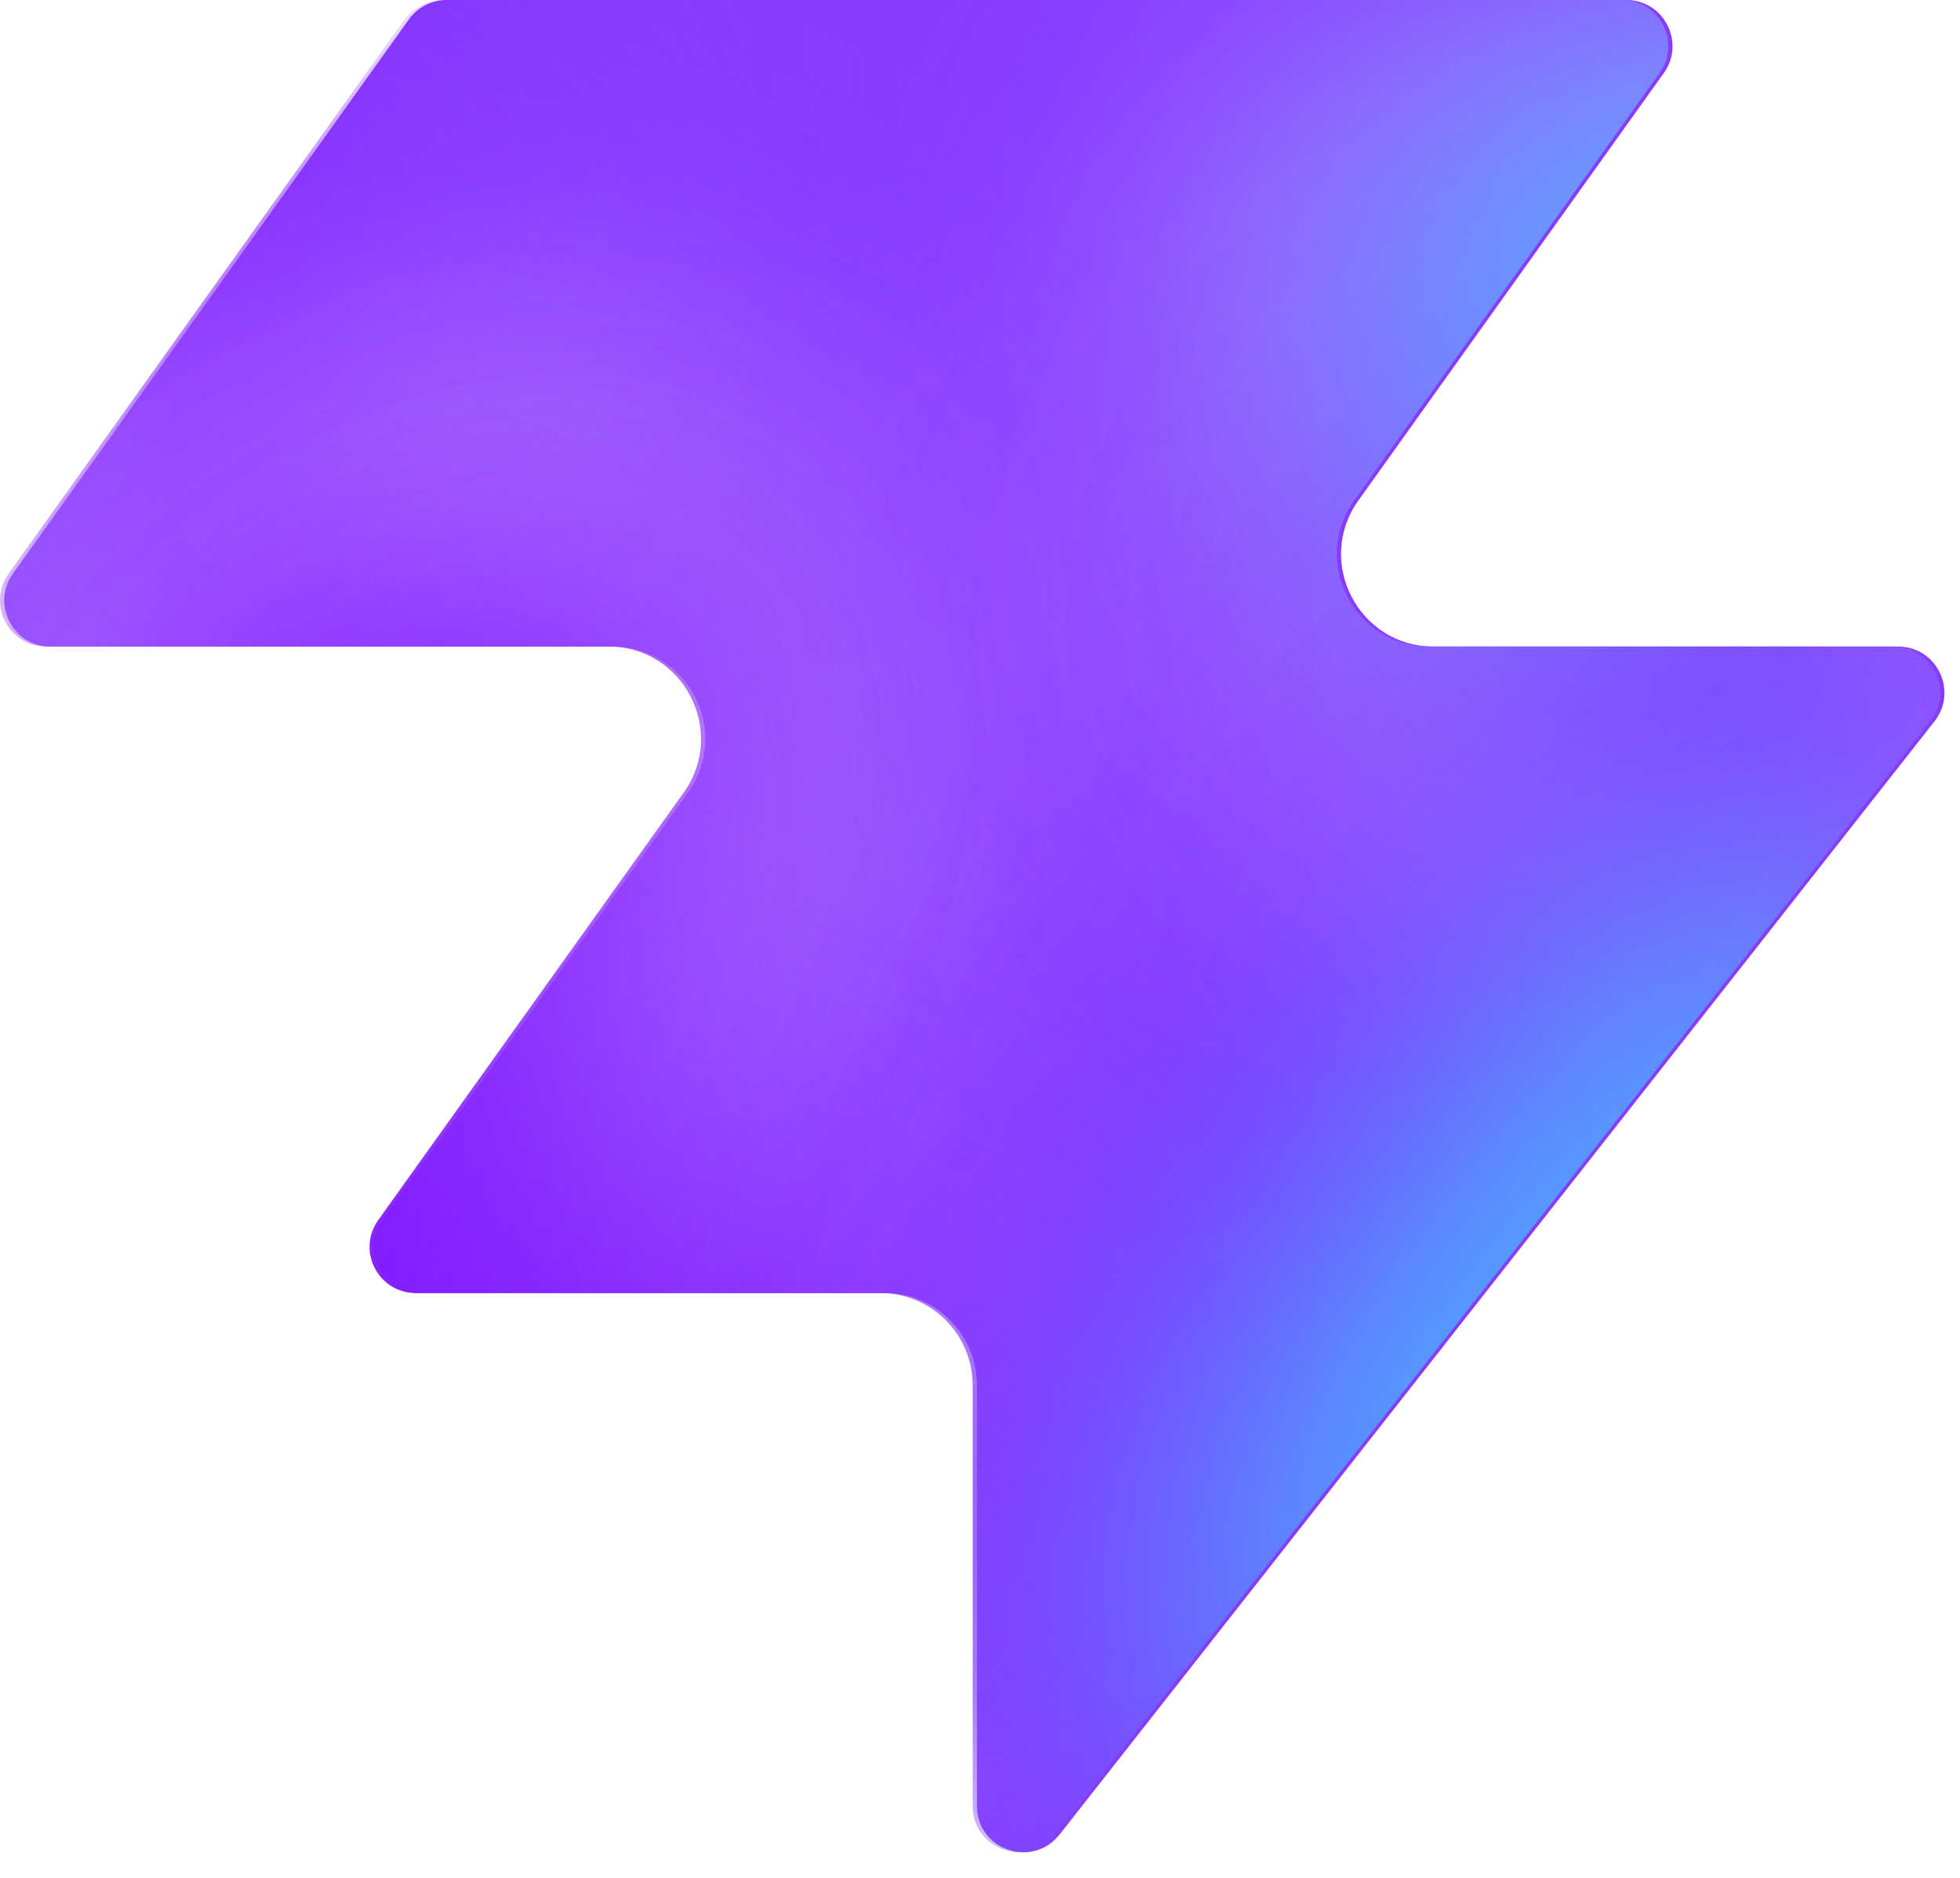
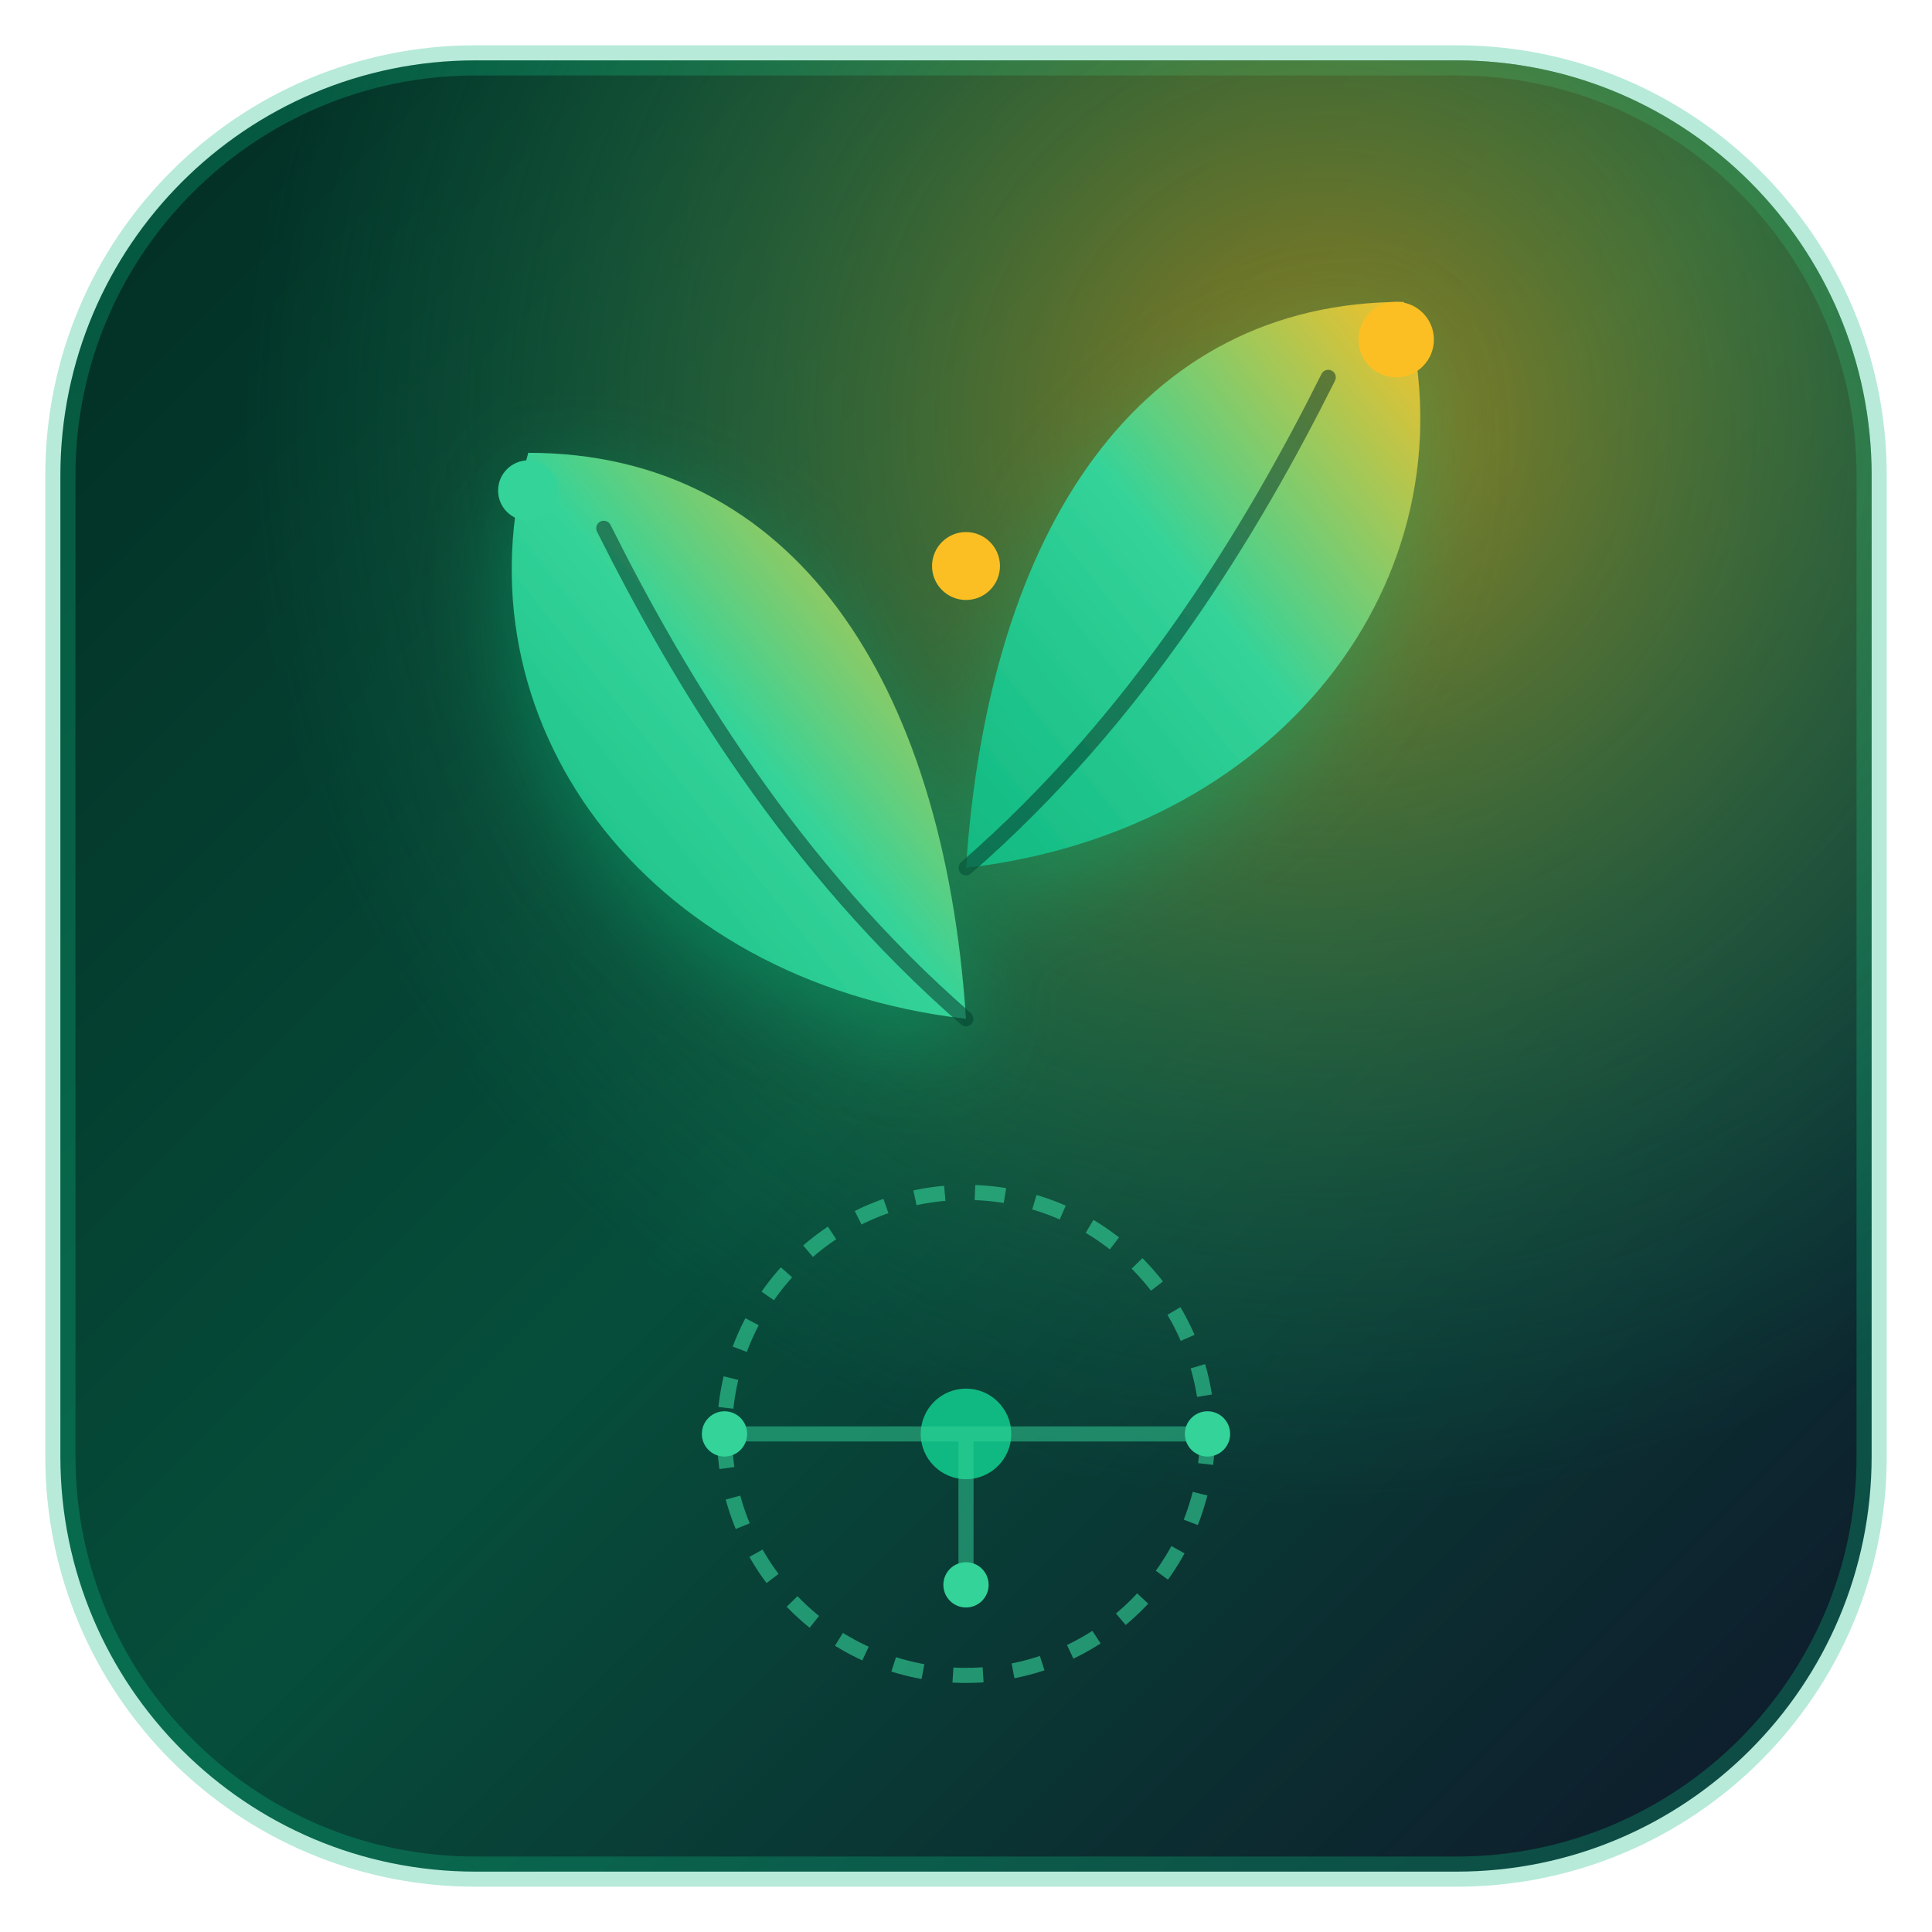
- <svg xmlns="http://www.w3.org/2000/svg" width="48" height="46" fill="none" viewBox="0 0 48 46">
-   <path fill="#863bff" d="M25.946 44.938c-.664.845-2.021.375-2.021-.698V33.937a2.26 2.26 0 0 0-2.262-2.262H10.287c-.92 0-1.456-1.04-.92-1.788l7.48-10.471c1.07-1.497 0-3.578-1.842-3.578H1.237c-.92 0-1.456-1.04-.92-1.788L10.013.474c.214-.297.556-.474.92-.474h28.894c.92 0 1.456 1.04.92 1.788l-7.48 10.471c-1.07 1.498 0 3.579 1.842 3.579h11.377c.943 0 1.473 1.088.89 1.83L25.947 44.94z" style="fill:#863bff;fill:color(display-p3 .525 .23 1);fill-opacity:1" />
-   <mask id="a" width="48" height="46" x="0" y="0" maskUnits="userSpaceOnUse" style="mask-type:alpha">
-     <path fill="#000" d="M25.842 44.938c-.664.844-2.021.375-2.021-.698V33.937a2.26 2.26 0 0 0-2.262-2.262H10.183c-.92 0-1.456-1.04-.92-1.788l7.48-10.471c1.07-1.498 0-3.579-1.842-3.579H1.133c-.92 0-1.456-1.04-.92-1.787L9.91.473c.214-.297.556-.474.92-.474h28.894c.92 0 1.456 1.04.92 1.788l-7.48 10.471c-1.07 1.498 0 3.578 1.842 3.578h11.377c.943 0 1.473 1.088.89 1.832L25.843 44.94z" style="fill:#000;fill-opacity:1" />
-   </mask>
-   <g mask="url(#a)">
-     <g filter="url(#b)">
-       <ellipse cx="5.508" cy="14.704" fill="#ede6ff" rx="5.508" ry="14.704" style="fill:#ede6ff;fill:color(display-p3 .927 .903 1);fill-opacity:1" transform="matrix(.00324 1 1 -.00324 -4.47 31.516)" />
-     </g>
-     <g filter="url(#c)">
-       <ellipse cx="10.399" cy="29.851" fill="#ede6ff" rx="10.399" ry="29.851" style="fill:#ede6ff;fill:color(display-p3 .927 .903 1);fill-opacity:1" transform="matrix(.00324 1 1 -.00324 -39.328 7.883)" />
-     </g>
-     <g filter="url(#d)">
-       <ellipse cx="5.508" cy="30.487" fill="#7e14ff" rx="5.508" ry="30.487" style="fill:#7e14ff;fill:color(display-p3 .492 .077 1);fill-opacity:1" transform="rotate(89.814 -25.913 -14.639)scale(1 -1)" />
-     </g>
-     <g filter="url(#e)">
-       <ellipse cx="5.508" cy="30.599" fill="#7e14ff" rx="5.508" ry="30.599" style="fill:#7e14ff;fill:color(display-p3 .492 .077 1);fill-opacity:1" transform="rotate(89.814 -32.644 -3.334)scale(1 -1)" />
-     </g>
-     <g filter="url(#f)">
-       <ellipse cx="5.508" cy="30.599" fill="#7e14ff" rx="5.508" ry="30.599" style="fill:#7e14ff;fill:color(display-p3 .492 .077 1);fill-opacity:1" transform="matrix(.00324 1 1 -.00324 -34.34 30.47)" />
-     </g>
-     <g filter="url(#g)">
-       <ellipse cx="14.072" cy="22.078" fill="#ede6ff" rx="14.072" ry="22.078" style="fill:#ede6ff;fill:color(display-p3 .927 .903 1);fill-opacity:1" transform="rotate(93.35 24.506 48.493)scale(-1 1)" />
-     </g>
-     <g filter="url(#h)">
-       <ellipse cx="3.47" cy="21.501" fill="#7e14ff" rx="3.47" ry="21.501" style="fill:#7e14ff;fill:color(display-p3 .492 .077 1);fill-opacity:1" transform="rotate(89.009 28.708 47.59)scale(-1 1)" />
-     </g>
-     <g filter="url(#i)">
-       <ellipse cx="3.47" cy="21.501" fill="#7e14ff" rx="3.47" ry="21.501" style="fill:#7e14ff;fill:color(display-p3 .492 .077 1);fill-opacity:1" transform="rotate(89.009 28.708 47.59)scale(-1 1)" />
-     </g>
-     <g filter="url(#j)">
-       <ellipse cx=".387" cy="8.972" fill="#7e14ff" rx="4.407" ry="29.108" style="fill:#7e14ff;fill:color(display-p3 .492 .077 1);fill-opacity:1" transform="rotate(39.51 .387 8.972)" />
-     </g>
-     <g filter="url(#k)">
-       <ellipse cx="47.523" cy="-6.092" fill="#7e14ff" rx="4.407" ry="29.108" style="fill:#7e14ff;fill:color(display-p3 .492 .077 1);fill-opacity:1" transform="rotate(37.892 47.523 -6.092)" />
-     </g>
-     <g filter="url(#l)">
-       <ellipse cx="41.412" cy="6.333" fill="#47bfff" rx="5.971" ry="9.665" style="fill:#47bfff;fill:color(display-p3 .28 .748 1);fill-opacity:1" transform="rotate(37.892 41.412 6.333)" />
-     </g>
-     <g filter="url(#m)">
-       <ellipse cx="-1.879" cy="38.332" fill="#7e14ff" rx="4.407" ry="29.108" style="fill:#7e14ff;fill:color(display-p3 .492 .077 1);fill-opacity:1" transform="rotate(37.892 -1.88 38.332)" />
-     </g>
-     <g filter="url(#n)">
-       <ellipse cx="-1.879" cy="38.332" fill="#7e14ff" rx="4.407" ry="29.108" style="fill:#7e14ff;fill:color(display-p3 .492 .077 1);fill-opacity:1" transform="rotate(37.892 -1.88 38.332)" />
-     </g>
-     <g filter="url(#o)">
-       <ellipse cx="35.651" cy="29.907" fill="#7e14ff" rx="4.407" ry="29.108" style="fill:#7e14ff;fill:color(display-p3 .492 .077 1);fill-opacity:1" transform="rotate(37.892 35.651 29.907)" />
-     </g>
-     <g filter="url(#p)">
-       <ellipse cx="38.418" cy="32.4" fill="#47bfff" rx="5.971" ry="15.297" style="fill:#47bfff;fill:color(display-p3 .28 .748 1);fill-opacity:1" transform="rotate(37.892 38.418 32.4)" />
-     </g>
-   </g>
+ <svg xmlns="http://www.w3.org/2000/svg" viewBox="0 0 512 512" fill="none">
  <defs>
-     <filter id="b" width="60.045" height="41.654" x="-19.77" y="16.149" color-interpolation-filters="sRGB" filterUnits="userSpaceOnUse">
-       <feFlood flood-opacity="0" result="BackgroundImageFix" />
-       <feBlend in="SourceGraphic" in2="BackgroundImageFix" result="shape" />
-       <feGaussianBlur result="effect1_foregroundBlur_2002_17158" stdDeviation="7.659" />
-     </filter>
-     <filter id="c" width="90.34" height="51.437" x="-54.613" y="-7.533" color-interpolation-filters="sRGB" filterUnits="userSpaceOnUse">
-       <feFlood flood-opacity="0" result="BackgroundImageFix" />
-       <feBlend in="SourceGraphic" in2="BackgroundImageFix" result="shape" />
-       <feGaussianBlur result="effect1_foregroundBlur_2002_17158" stdDeviation="7.659" />
-     </filter>
-     <filter id="d" width="79.355" height="29.4" x="-49.64" y="2.03" color-interpolation-filters="sRGB" filterUnits="userSpaceOnUse">
-       <feFlood flood-opacity="0" result="BackgroundImageFix" />
-       <feBlend in="SourceGraphic" in2="BackgroundImageFix" result="shape" />
-       <feGaussianBlur result="effect1_foregroundBlur_2002_17158" stdDeviation="4.596" />
-     </filter>
-     <filter id="e" width="79.579" height="29.4" x="-45.045" y="20.029" color-interpolation-filters="sRGB" filterUnits="userSpaceOnUse">
-       <feFlood flood-opacity="0" result="BackgroundImageFix" />
-       <feBlend in="SourceGraphic" in2="BackgroundImageFix" result="shape" />
-       <feGaussianBlur result="effect1_foregroundBlur_2002_17158" stdDeviation="4.596" />
-     </filter>
-     <filter id="f" width="79.579" height="29.4" x="-43.513" y="21.178" color-interpolation-filters="sRGB" filterUnits="userSpaceOnUse">
-       <feFlood flood-opacity="0" result="BackgroundImageFix" />
-       <feBlend in="SourceGraphic" in2="BackgroundImageFix" result="shape" />
-       <feGaussianBlur result="effect1_foregroundBlur_2002_17158" stdDeviation="4.596" />
-     </filter>
-     <filter id="g" width="74.749" height="58.852" x="15.756" y="-17.901" color-interpolation-filters="sRGB" filterUnits="userSpaceOnUse">
-       <feFlood flood-opacity="0" result="BackgroundImageFix" />
-       <feBlend in="SourceGraphic" in2="BackgroundImageFix" result="shape" />
-       <feGaussianBlur result="effect1_foregroundBlur_2002_17158" stdDeviation="7.659" />
-     </filter>
-     <filter id="h" width="61.377" height="25.362" x="23.548" y="2.284" color-interpolation-filters="sRGB" filterUnits="userSpaceOnUse">
-       <feFlood flood-opacity="0" result="BackgroundImageFix" />
-       <feBlend in="SourceGraphic" in2="BackgroundImageFix" result="shape" />
-       <feGaussianBlur result="effect1_foregroundBlur_2002_17158" stdDeviation="4.596" />
-     </filter>
-     <filter id="i" width="61.377" height="25.362" x="23.548" y="2.284" color-interpolation-filters="sRGB" filterUnits="userSpaceOnUse">
-       <feFlood flood-opacity="0" result="BackgroundImageFix" />
-       <feBlend in="SourceGraphic" in2="BackgroundImageFix" result="shape" />
-       <feGaussianBlur result="effect1_foregroundBlur_2002_17158" stdDeviation="4.596" />
-     </filter>
-     <filter id="j" width="56.045" height="63.649" x="-27.636" y="-22.853" color-interpolation-filters="sRGB" filterUnits="userSpaceOnUse">
-       <feFlood flood-opacity="0" result="BackgroundImageFix" />
-       <feBlend in="SourceGraphic" in2="BackgroundImageFix" result="shape" />
-       <feGaussianBlur result="effect1_foregroundBlur_2002_17158" stdDeviation="4.596" />
-     </filter>
-     <filter id="k" width="54.814" height="64.646" x="20.116" y="-38.415" color-interpolation-filters="sRGB" filterUnits="userSpaceOnUse">
-       <feFlood flood-opacity="0" result="BackgroundImageFix" />
-       <feBlend in="SourceGraphic" in2="BackgroundImageFix" result="shape" />
-       <feGaussianBlur result="effect1_foregroundBlur_2002_17158" stdDeviation="4.596" />
-     </filter>
-     <filter id="l" width="33.541" height="35.313" x="24.641" y="-11.323" color-interpolation-filters="sRGB" filterUnits="userSpaceOnUse">
-       <feFlood flood-opacity="0" result="BackgroundImageFix" />
-       <feBlend in="SourceGraphic" in2="BackgroundImageFix" result="shape" />
-       <feGaussianBlur result="effect1_foregroundBlur_2002_17158" stdDeviation="4.596" />
-     </filter>
-     <filter id="m" width="54.814" height="64.646" x="-29.286" y="6.009" color-interpolation-filters="sRGB" filterUnits="userSpaceOnUse">
-       <feFlood flood-opacity="0" result="BackgroundImageFix" />
-       <feBlend in="SourceGraphic" in2="BackgroundImageFix" result="shape" />
-       <feGaussianBlur result="effect1_foregroundBlur_2002_17158" stdDeviation="4.596" />
-     </filter>
-     <filter id="n" width="54.814" height="64.646" x="-29.286" y="6.009" color-interpolation-filters="sRGB" filterUnits="userSpaceOnUse">
-       <feFlood flood-opacity="0" result="BackgroundImageFix" />
-       <feBlend in="SourceGraphic" in2="BackgroundImageFix" result="shape" />
-       <feGaussianBlur result="effect1_foregroundBlur_2002_17158" stdDeviation="4.596" />
-     </filter>
-     <filter id="o" width="54.814" height="64.646" x="8.244" y="-2.416" color-interpolation-filters="sRGB" filterUnits="userSpaceOnUse">
-       <feFlood flood-opacity="0" result="BackgroundImageFix" />
-       <feBlend in="SourceGraphic" in2="BackgroundImageFix" result="shape" />
-       <feGaussianBlur result="effect1_foregroundBlur_2002_17158" stdDeviation="4.596" />
-     </filter>
-     <filter id="p" width="39.409" height="43.623" x="18.713" y="10.588" color-interpolation-filters="sRGB" filterUnits="userSpaceOnUse">
-       <feFlood flood-opacity="0" result="BackgroundImageFix" />
-       <feBlend in="SourceGraphic" in2="BackgroundImageFix" result="shape" />
-       <feGaussianBlur result="effect1_foregroundBlur_2002_17158" stdDeviation="4.596" />
+     <linearGradient id="bgGrad" x1="0%" y1="0%" x2="100%" y2="100%">
+       <stop offset="0%" stop-color="#022c22" />
+       <stop offset="50%" stop-color="#064e3b" />
+       <stop offset="100%" stop-color="#0f172a" />
+     </linearGradient>
+     <linearGradient id="sproutGrad" x1="0%" y1="100%" x2="100%" y2="0%">
+       <stop offset="0%" stop-color="#10b981" />
+       <stop offset="50%" stop-color="#34d399" />
+       <stop offset="100%" stop-color="#fbbf24" />
+     </linearGradient>
+     <radialGradient id="glow" cx="70%" cy="20%" r="60%">
+       <stop offset="0%" stop-color="#f59e0b" stop-opacity="0.6" />
+       <stop offset="100%" stop-color="#10b981" stop-opacity="0" />
+     </radialGradient>
+     <filter id="shadow" x="-20%" y="-20%" width="140%" height="140%">
+       <feDropShadow dx="0" dy="8" stdDeviation="12" flood-color="#10b981" flood-opacity="0.4" />
    </filter>
  </defs>
+   <rect x="16" y="16" width="480" height="480" rx="110" fill="url(#bgGrad)" stroke="#10b981" stroke-opacity="0.3" stroke-width="8" />
+   <rect x="16" y="16" width="480" height="480" rx="110" fill="url(#glow)" />
+   <circle cx="256" cy="380" r="64" stroke="#34d399" stroke-width="4" stroke-dasharray="8 8" opacity="0.6" />
+   <circle cx="256" cy="380" r="12" fill="#10b981" />
+   <path d="M256 380 L192 380 M256 380 L320 380 M256 380 L256 420" stroke="#34d399" stroke-width="4" stroke-linecap="round" opacity="0.5" />
+   <circle cx="192" cy="380" r="6" fill="#34d399" />
+   <circle cx="320" cy="380" r="6" fill="#34d399" />
+   <circle cx="256" cy="420" r="6" fill="#34d399" />
+   <g filter="url(#shadow)">
+     <path d="M256 380 C256 280 256 220 256 160" stroke="url(#sproutGrad)" stroke-width="20" stroke-linecap="round" />
+     <path d="M256 270 C170 260 120 190 140 120 C210 120 250 180 256 270 Z" fill="url(#sproutGrad)" />
+     <path d="M256 270 C210 230 180 180 160 140" stroke="#022c22" stroke-width="4" stroke-linecap="round" opacity="0.5" />
+     <path d="M256 230 C342 220 392 150 372 80 C302 80 262 140 256 230 Z" fill="url(#sproutGrad)" />
+     <path d="M256 230 C302 190 332 140 352 100" stroke="#022c22" stroke-width="4" stroke-linecap="round" opacity="0.5" />
+   </g>
+   <circle cx="370" cy="90" r="10" fill="#fbbf24" />
+   <circle cx="140" cy="130" r="8" fill="#34d399" />
+   <circle cx="256" cy="150" r="9" fill="#fbbf24" />
</svg>
